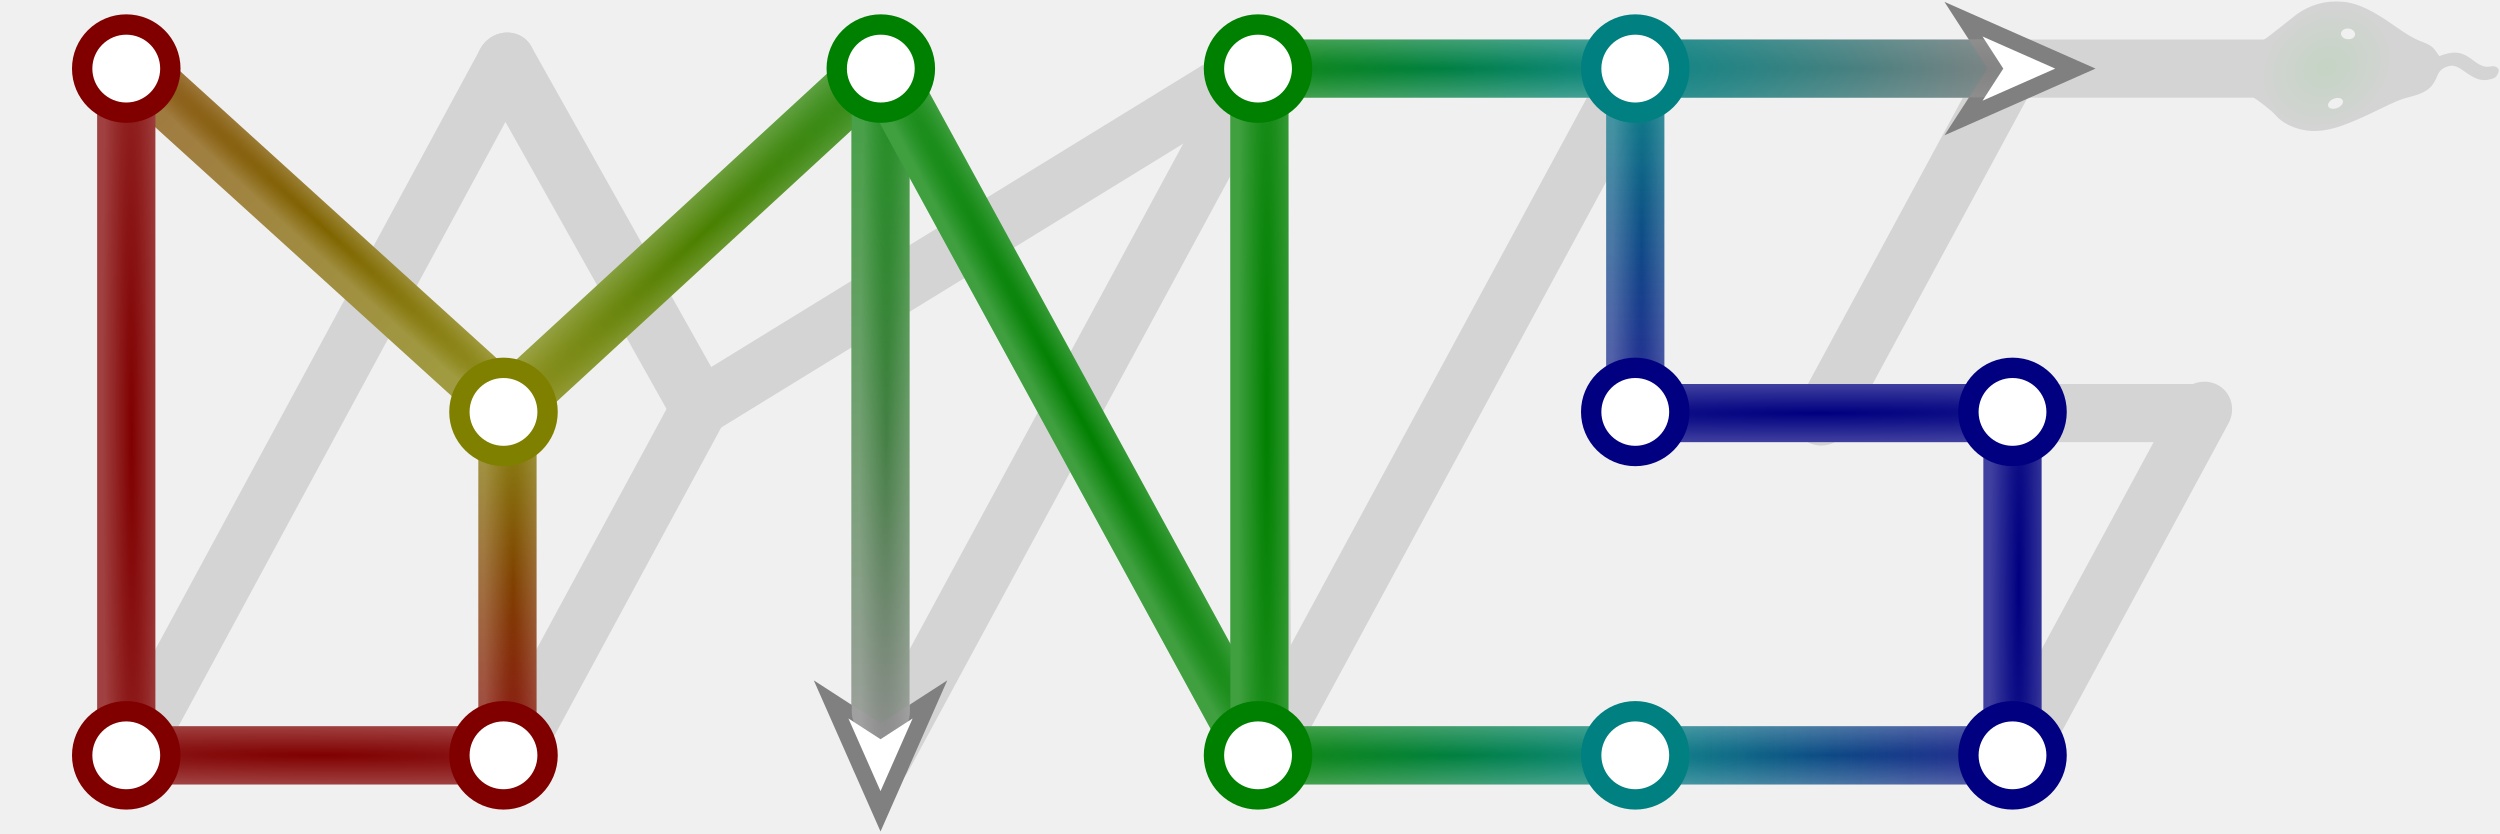
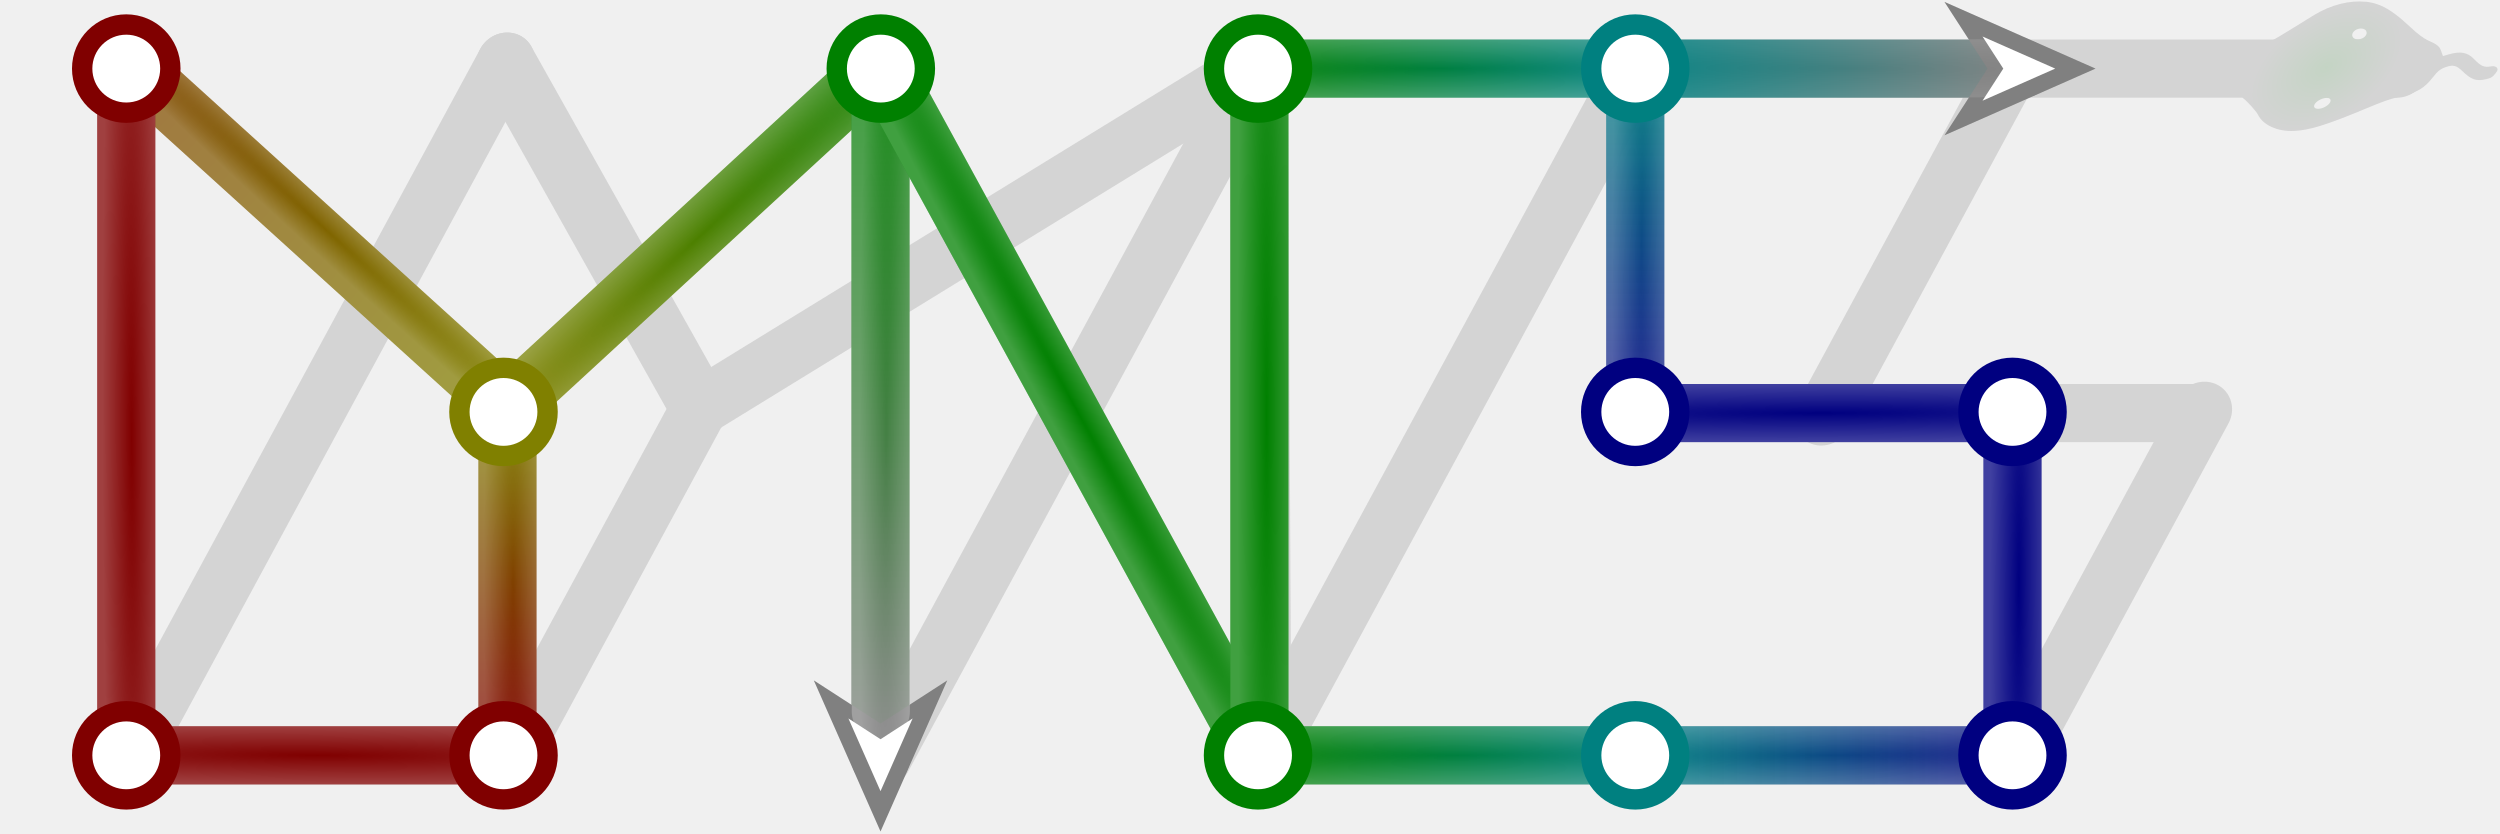
<svg xmlns="http://www.w3.org/2000/svg" xmlns:xlink="http://www.w3.org/1999/xlink" width="25.8mm" height="8.6mm" viewBox="0 0 25.8 8.6" version="1.1" id="svg8">
  <defs id="defs2">
    <linearGradient id="linearGradient1202">
      <stop style="stop-color:#408040;stop-opacity:1" offset="0" id="stop1198" />
      <stop style="stop-color:#808080;stop-opacity:1" offset="1" id="stop1200" />
    </linearGradient>
    <marker orient="auto" refY="0.0" refX="0.0" id="marker1627" style="overflow:visible;">
      <path id="path1625" d="M 0,0 5,-5 -12.5,0 5,5 Z" style="fill:#ffffff;fill-opacity:1;fill-rule:evenodd;stroke:#808080;stroke-width:1.3pt;stroke-opacity:1" transform="matrix(-0.11,0,0,-0.17,-0.47,0)" />
    </marker>
    <marker style="overflow:visible;" id="marker1211" refX="0.0" refY="0.0" orient="auto">
      <path transform="matrix(-0.11,0,0,-0.17,-0.47,0)" style="fill:#ffffff;fill-opacity:1;fill-rule:evenodd;stroke:#ffffff;stroke-width:1.3pt;stroke-opacity:1" d="M 0,0 5,-5 -12.5,0 5,5 Z" id="path1209" />
    </marker>
    <linearGradient id="linearGradient1199">
      <stop id="stop1195" offset="0" style="stop-color:#ffffff;stop-opacity:0" />
      <stop id="stop1197" offset="1" style="stop-color:#ffffff;stop-opacity:0.25" />
    </linearGradient>
    <marker style="overflow:visible;" id="marker7945" refX="0.0" refY="0.0" orient="auto">
      <path transform="matrix(-0.12,0,0,-0.18,-0.6,0)" style="fill:#ffffff;fill-opacity:1;fill-rule:evenodd;stroke:#808080;stroke-width:1.3pt;stroke-opacity:1" d="M 0,0 5,-5 -12.5,0 5,5 Z" id="path7943" />
    </marker>
    <marker style="overflow:visible;" id="marker7809" refX="0.0" refY="0.0" orient="auto">
      <path transform="matrix(-0.12,0,0,-0.2,-0.6,0)" style="fill:#ffffff;fill-opacity:1;fill-rule:evenodd;stroke:#808080;stroke-width:1.3pt;stroke-opacity:1" d="M 0,0 5,-5 -12.5,0 5,5 Z" id="path7807" />
    </marker>
    <marker orient="auto" refY="0.0" refX="0.0" id="Arrow1Mend" style="overflow:visible;">
      <path id="path1286" d="M 0,0 5,-5 -12.5,0 5,5 Z" style="fill:#ffffff;fill-opacity:1;fill-rule:evenodd;stroke:#808080;stroke-width:1.3pt;stroke-opacity:1" transform="matrix(-0.11,0,0,-0.17,-0.47,0)" />
    </marker>
    <marker orient="auto" refY="0.0" refX="0.0" id="Arrow2Mstart" style="overflow:visible">
      <path id="path1301" style="fill-rule:evenodd;stroke-width:0.625;stroke-linejoin:round;stroke:#808080;stroke-opacity:1;fill:#ffffff;fill-opacity:1" d="M 8.719,4.034 L -2.207,0.016 L 8.719,-4.002 C 6.973,-1.63 6.983,1.616 8.719,4.034 z " transform="scale(0.6) translate(0,0)" />
    </marker>
    <linearGradient id="linearGradient1273">
      <stop style="stop-color:#008080;stop-opacity:1" offset="0" id="stop1269" />
      <stop style="stop-color:#000080;stop-opacity:0.882" offset="1" id="stop1271" />
    </linearGradient>
    <linearGradient id="linearGradient1267">
      <stop id="stop1263" offset="0" style="stop-color:#008080;stop-opacity:1" />
      <stop id="stop1265" offset="1" style="stop-color:#808080;stop-opacity:1" />
    </linearGradient>
    <linearGradient id="linearGradient1251">
      <stop style="stop-color:#000080;stop-opacity:1;" offset="0" id="stop1247" />
      <stop style="stop-color:#000080;stop-opacity:1" offset="1" id="stop1249" />
    </linearGradient>
    <linearGradient id="linearGradient1235">
      <stop style="stop-color:#008000;stop-opacity:1;" offset="0" id="stop1231" />
      <stop style="stop-color:#808080;stop-opacity:1" offset="1" id="stop1233" />
    </linearGradient>
    <linearGradient id="linearGradient1227">
      <stop style="stop-color:#800000;stop-opacity:1;" offset="0" id="stop1223" />
      <stop style="stop-color:#800000;stop-opacity:1" offset="1" id="stop1225" />
    </linearGradient>
    <linearGradient id="linearGradient1219">
      <stop style="stop-color:#800000;stop-opacity:1;" offset="0" id="stop1215" />
      <stop style="stop-color:#800000;stop-opacity:1" offset="1" id="stop1217" />
    </linearGradient>
    <linearGradient id="linearGradient1203">
      <stop style="stop-color:#008000;stop-opacity:1" offset="0" id="stop1199" />
      <stop style="stop-color:#008080;stop-opacity:1" offset="1" id="stop1201" />
    </linearGradient>
    <linearGradient id="linearGradient1195">
      <stop style="stop-color:#808000;stop-opacity:1;" offset="0" id="stop1191" />
      <stop style="stop-color:#188000;stop-opacity:1" offset="1" id="stop1193" />
    </linearGradient>
    <linearGradient id="linearGradient1187">
      <stop style="stop-color:#808000;stop-opacity:1;" offset="0" id="stop1183" />
      <stop style="stop-color:#804800;stop-opacity:1" offset="1" id="stop1185" />
    </linearGradient>
    <linearGradient id="linearGradient1179">
      <stop style="stop-color:#808000;stop-opacity:1;" offset="0" id="stop1175" />
      <stop style="stop-color:#800000;stop-opacity:1" offset="1" id="stop1177" />
    </linearGradient>
    <linearGradient xlink:href="#linearGradient1219" id="linearGradient1115" gradientUnits="userSpaceOnUse" gradientTransform="translate(0.5033141,-0.00543768)" x1="0.8" y1="0.728" x2="0.8" y2="7.905" />
    <linearGradient xlink:href="#linearGradient1179" id="linearGradient1117" gradientUnits="userSpaceOnUse" gradientTransform="translate(0.5033141,-0.00543768)" x1="4.733" y1="4.296" x2="4.733" y2="7.911" />
    <linearGradient xlink:href="#linearGradient1235" id="linearGradient1119" gradientUnits="userSpaceOnUse" gradientTransform="translate(0.5033141,-0.00543768)" x1="8.584" y1="0.753" x2="8.607" y2="7.922" />
    <linearGradient xlink:href="#linearGradient1203" id="linearGradient1121" gradientUnits="userSpaceOnUse" gradientTransform="translate(0.5033141,-0.00543768)" x1="12.399" y1="0.8" x2="16.321" y2="0.8" />
    <linearGradient xlink:href="#linearGradient1203" id="linearGradient1123" gradientUnits="userSpaceOnUse" gradientTransform="translate(0.5033141,-0.00543768)" x1="12.588" y1="7.887" x2="16.486" y2="7.887" />
    <linearGradient xlink:href="#linearGradient1267" id="linearGradient1125" gradientUnits="userSpaceOnUse" gradientTransform="matrix(-1,0,0,1,37.2551,-0.00543768)" x1="20.372" y1="0.8" x2="16.38" y2="0.8" />
    <linearGradient xlink:href="#linearGradient1273" id="linearGradient1127" gradientUnits="userSpaceOnUse" gradientTransform="translate(0.5033141,-0.00543768)" x1="16.373" y1="0.812" x2="16.373" y2="4.391" />
    <linearGradient xlink:href="#linearGradient1251" id="linearGradient1129" gradientUnits="userSpaceOnUse" gradientTransform="translate(0.5033141,-0.00543768)" x1="16.321" y1="4.355" x2="20.254" y2="4.355" />
    <linearGradient xlink:href="#linearGradient1273" id="linearGradient1131" gradientUnits="userSpaceOnUse" gradientTransform="translate(0.5033141,-0.00543768)" x1="16.451" y1="7.887" x2="20.348" y2="7.887" />
    <linearGradient xlink:href="#linearGradient1195" id="linearGradient1133" gradientUnits="userSpaceOnUse" gradientTransform="translate(0.5033141,-0.00543768)" x1="4.733" y1="4.296" x2="8.584" y2="0.753" />
    <linearGradient xlink:href="#linearGradient1187" id="linearGradient1135" gradientUnits="userSpaceOnUse" gradientTransform="translate(0.5033141,-0.00543768)" x1="4.733" y1="4.296" x2="0.8" y2="0.728" />
    <linearGradient xlink:href="#linearGradient1227" id="linearGradient1137" gradientUnits="userSpaceOnUse" gradientTransform="translate(0.5033141,-0.00543768)" x1="4.698" y1="7.887" x2="0.835" y2="7.887" />
    <radialGradient xlink:href="#linearGradient1199" id="radialGradient1193" cx="1.359" cy="4.335" fx="1.359" fy="4.335" r="0.3" gradientTransform="matrix(0.9999949,-0.00318012,0.07794581,24.51023,-0.3378629,-101.6208)" gradientUnits="userSpaceOnUse" />
    <radialGradient xlink:href="#linearGradient1199" id="radialGradient1201" cx="4.183" cy="2.525" fx="4.183" fy="2.525" r="2.27" gradientTransform="matrix(0.07266078,-0.07940319,1.514525,1.385921,-0.7762188,-0.7189698)" gradientUnits="userSpaceOnUse" />
    <radialGradient xlink:href="#linearGradient1199" id="radialGradient1203" cx="5.295" cy="6.098" fx="5.295" fy="6.098" r="0.3" gradientTransform="matrix(1,0,0,15.06597,0,-85.77484)" gradientUnits="userSpaceOnUse" />
    <radialGradient xlink:href="#linearGradient1199" id="radialGradient1205" cx="3.27" cy="7.882" fx="3.27" fy="7.882" r="2.235" gradientTransform="matrix(2.612491,0.01585191,-8.143472e-4,0.1342094,-5.266382,6.771992)" gradientUnits="userSpaceOnUse" />
    <radialGradient xlink:href="#linearGradient1199" id="radialGradient1207" cx="7.173" cy="2.803" fx="7.173" fy="2.803" r="2.228" gradientTransform="matrix(1.630044,-1.508667,0.1097869,0.1186196,-4.7889,13.02526)" gradientUnits="userSpaceOnUse" />
    <radialGradient xlink:href="#linearGradient1199" id="radialGradient1267" cx="9.234" cy="4.556" fx="9.234" fy="4.556" r="0.689" gradientTransform="matrix(0.3997704,0.00142296,-0.03406224,9.569504,5.609619,-39.0526)" gradientUnits="userSpaceOnUse" />
    <radialGradient xlink:href="#linearGradient1199" id="radialGradient1581" cx="11.555" cy="4.33" fx="11.555" fy="4.33" r="2.257" gradientTransform="matrix(0.1099478,-0.06018356,1.565891,2.860686,3.053574,-7.385289)" gradientUnits="userSpaceOnUse" />
    <radialGradient xlink:href="#linearGradient1199" id="radialGradient1773" cx="13.071" cy="4.362" fx="13.071" fy="4.362" r="0.3" gradientTransform="matrix(1,0,0,28.86351,0,-121.5326)" gradientUnits="userSpaceOnUse" />
    <radialGradient xlink:href="#linearGradient1199" id="radialGradient1787" cx="14.863" cy="0.795" fx="14.863" fy="0.795" r="2.265" gradientTransform="matrix(2.654357,-1.0476959e-7,0,0.1324621,-24.58905,0.6893138)" gradientUnits="userSpaceOnUse" />
    <radialGradient xlink:href="#linearGradient1199" id="radialGradient1789" cx="15.04" cy="7.882" fx="15.04" fy="7.882" r="2.253" gradientTransform="matrix(2.579156,0,0,0.1331566,-23.75112,6.832125)" gradientUnits="userSpaceOnUse" />
    <radialGradient xlink:href="#linearGradient1199" id="radialGradient1791" cx="18.903" cy="7.882" fx="18.903" fy="7.882" r="2.253" gradientTransform="matrix(-2.621091,0.0104849,-5.3264906e-4,-0.1331554,68.45307,8.732899)" gradientUnits="userSpaceOnUse" />
    <radialGradient xlink:href="#linearGradient1199" id="radialGradient1799" cx="20.835" cy="6.116" fx="20.835" fy="6.116" r="0.3" gradientTransform="matrix(0.9999929,0.0037813,-0.07873493,20.82203,0.4816721,-121.3052)" gradientUnits="userSpaceOnUse" />
    <radialGradient xlink:href="#linearGradient1199" id="radialGradient1801" cx="18.791" cy="4.35" fx="18.791" fy="4.35" r="2.271" gradientTransform="matrix(-3.172472,0.0072818,-3.0325003e-4,-0.1321173,78.40465,4.787767)" gradientUnits="userSpaceOnUse" />
    <radialGradient xlink:href="#linearGradient1199" id="radialGradient1803" cx="16.81" cy="2.596" fx="16.81" fy="2.596" r="0.3" gradientTransform="matrix(-0.9999865,-0.00520304,0.110232,-21.1858,33.46549,57.67891)" gradientUnits="userSpaceOnUse" />
    <radialGradient xlink:href="#linearGradient1199" id="radialGradient1817" cx="19.103" cy="0.795" fx="19.103" fy="0.795" r="2.524" gradientTransform="matrix(-3.968186,-0.01871973,0.00128726,-0.2728728,94.90462,1.368973)" gradientUnits="userSpaceOnUse" />
-     <radialGradient xlink:href="#linearGradient1202" id="radialGradient1204" cx="71.027" cy="62.033" fx="71.027" fy="62.033" r="1.246" gradientTransform="matrix(-0.5695041,0,0.09405344,-0.5334036,105.6405,95.11156)" gradientUnits="userSpaceOnUse" />
+     <radialGradient xlink:href="#linearGradient1202" id="radialGradient1204" cx="71.027" cy="62.033" fx="71.027" fy="62.033" r="1.246" gradientTransform="matrix(-0.5695041,0,0.2835784,-0.5334036,93.87926,95.11156)" gradientUnits="userSpaceOnUse" />
  </defs>
  <g id="layer1" transform="translate(-47.01399,-61.3276)" style="display:inline;opacity:0.25">
    <g id="g1082" transform="matrix(1,0,-0.05254659,1,3.792217,-0.00543768)" style="stroke:#808080;stroke-opacity:1">
      <path style="fill:#000000;fill-opacity:1;stroke:#808080;stroke-width:0.6;stroke-linecap:round;stroke-linejoin:miter;stroke-miterlimit:6.897;stroke-dasharray:none;stroke-opacity:1;paint-order:stroke markers fill" d="m 51.697,61.969 -3.506,7.177" id="path940" />
      <path style="fill:#000000;fill-opacity:1;stroke:#808080;stroke-width:0.6;stroke-linecap:round;stroke-linejoin:miter;stroke-miterlimit:6.897;stroke-dasharray:none;stroke-opacity:1;paint-order:stroke markers fill" d="m 53.887,65.537 -1.766,3.614" id="path942" />
      <path style="fill:#000000;fill-opacity:1;stroke:#808080;stroke-width:0.6;stroke-linecap:round;stroke-linejoin:miter;stroke-miterlimit:6.897;stroke-dasharray:none;stroke-opacity:1;paint-order:stroke markers fill" d="m 59.469,61.993 -3.503,7.17" id="path944" />
      <path style="fill:#000000;fill-opacity:1;stroke:#808080;stroke-width:0.6;stroke-linecap:round;stroke-linejoin:miter;stroke-miterlimit:6.897;stroke-dasharray:none;stroke-opacity:1;paint-order:stroke markers fill" d="m 63.344,62.064 -3.462,7.087" id="path946" />
      <path style="fill:#000000;fill-opacity:1;stroke:#808080;stroke-width:0.6;stroke-linecap:round;stroke-linejoin:miter;stroke-miterlimit:6.897;stroke-dasharray:none;stroke-opacity:1;paint-order:stroke markers fill" d="M 67.182,62.041 H 63.261" id="path948" />
      <path style="fill:#000000;fill-opacity:1;stroke:#808080;stroke-width:0.6;stroke-linecap:round;stroke-linejoin:miter;stroke-miterlimit:6.897;stroke-dasharray:none;stroke-opacity:1;paint-order:stroke markers fill" d="M 63.886,69.128 H 59.988" id="path950" />
      <path style="fill:#000000;fill-opacity:1;stroke:#808080;stroke-width:0.6;stroke-linecap:round;stroke-linejoin:miter;stroke-miterlimit:6.897;stroke-dasharray:none;stroke-opacity:1;paint-order:stroke markers fill" d="M 71.234,62.041 H 67.241" id="path952" />
      <path style="fill:#000000;fill-opacity:1;stroke:#808080;stroke-width:0.6;stroke-linecap:round;stroke-linejoin:miter;stroke-miterlimit:6.897;stroke-dasharray:none;stroke-opacity:1;paint-order:stroke markers fill" d="m 67.229,62.052 -1.748,3.579" id="path954" />
      <path style="fill:#000000;fill-opacity:1;stroke:#808080;stroke-width:0.6;stroke-linecap:round;stroke-linejoin:miter;stroke-miterlimit:6.897;stroke-dasharray:none;stroke-opacity:1;paint-order:stroke markers fill" d="M 69.379,65.596 H 65.446" id="path956" />
      <path style="fill:#000000;fill-opacity:1;stroke:#808080;stroke-width:0.6;stroke-linecap:round;stroke-linejoin:miter;stroke-miterlimit:6.897;stroke-dasharray:none;stroke-opacity:1;paint-order:stroke markers fill" d="m 67.654,69.151 1.748,-3.579" id="path958" />
      <path style="fill:#000000;fill-opacity:1;stroke:#808080;stroke-width:0.6;stroke-linecap:round;stroke-linejoin:miter;stroke-miterlimit:6.897;stroke-dasharray:none;stroke-opacity:1;paint-order:stroke markers fill" d="M 67.748,69.128 H 63.85" id="path960" />
      <path style="fill:#000000;fill-opacity:1;stroke:#808080;stroke-width:0.6;stroke-linecap:round;stroke-linejoin:miter;stroke-miterlimit:6.897;stroke-dasharray:none;stroke-opacity:1;paint-order:stroke markers fill" d="M 59.882,69.151 59.469,61.993" id="path962" />
      <path style="fill:#000000;fill-opacity:1;stroke:#808080;stroke-width:0.6;stroke-linecap:round;stroke-linejoin:miter;stroke-miterlimit:6.897;stroke-dasharray:none;stroke-opacity:1;paint-order:stroke markers fill" d="m 53.887,65.537 5.582,-3.544" id="path964" />
      <path style="fill:#000000;fill-opacity:1;stroke:#808080;stroke-width:0.6;stroke-linecap:round;stroke-linejoin:miter;stroke-miterlimit:6.897;stroke-dasharray:none;stroke-opacity:1;paint-order:stroke markers fill" d="M 53.887,65.537 51.697,61.969" id="path966" />
      <path style="fill:#000000;fill-opacity:1;stroke:#808080;stroke-width:0.6;stroke-linecap:round;stroke-linejoin:miter;stroke-miterlimit:6.897;stroke-dasharray:none;stroke-opacity:1;paint-order:stroke markers fill" d="M 48.235,69.128 H 52.097" id="path968" />
    </g>
-     <path style="fill:url(#radialGradient1204);fill-opacity:1;stroke:none;stroke-width:0.01;stroke-opacity:1" d="m 71.191,61.346 c -0.17,-0.017 -0.343,0.03 -0.482,0.135 -0.052,0.039 -0.307,0.247 -0.333,0.257 l -0.105,0.598 c -0.001,0.008 0.001,-0.007 0,0 0.05,0.027 0.19,0.137 0.222,0.175 0.091,0.108 0.262,0.175 0.429,0.168 0.157,-0.007 0.31,-0.059 0.652,-0.226 0.164,-0.08 0.218,-0.102 0.301,-0.123 0.174,-0.044 0.238,-0.09 0.287,-0.208 0.026,-0.062 0.049,-0.086 0.104,-0.106 0.059,-0.021 0.097,-0.011 0.174,0.044 0.123,0.089 0.187,0.109 0.276,0.085 0.045,-0.012 0.052,-0.016 0.067,-0.04 0.009,-0.014 0.017,-0.035 0.018,-0.046 0.003,-0.03 -0.035,-0.054 -0.074,-0.047 -0.071,0.014 -0.108,7.56e-4 -0.208,-0.075 -0.092,-0.07 -0.167,-0.083 -0.279,-0.048 l -0.053,0.017 -0.034,-0.048 c -0.037,-0.053 -0.062,-0.069 -0.177,-0.113 -0.051,-0.02 -0.13,-0.066 -0.226,-0.134 -0.175,-0.123 -0.288,-0.188 -0.393,-0.227 -0.054,-0.02 -0.11,-0.033 -0.167,-0.039 z m 0.046,0.276 c 0.011,-5.9e-4 0.023,9.18e-4 0.034,0.004 0.038,0.013 0.057,0.046 0.043,0.074 -0.014,0.028 -0.056,0.041 -0.093,0.029 -0.038,-0.012 -0.058,-0.046 -0.043,-0.074 0.01,-0.019 0.033,-0.032 0.06,-0.033 z m -0.099,0.716 c 0.03,-9.27e-4 0.052,0.012 0.055,0.034 0.004,0.028 -0.027,0.062 -0.07,0.074 -0.042,0.012 -0.079,-5.06e-4 -0.083,-0.029 -0.004,-0.028 0.027,-0.062 0.07,-0.074 0.009,-0.003 0.019,-0.004 0.028,-0.005 z" id="path1176" />
+     <path style="fill:url(#radialGradient1204);fill-opacity:1;stroke:none;stroke-width:0.01;stroke-opacity:1" d="m 71.427,61.346 c -0.164,-0.017 -0.354,0.03 -0.529,0.135 -0.066,0.039 -0.394,0.247 -0.424,0.257 l -0.318,0.598 c -0.004,0.008 0.004,-0.007 0,0 0.041,0.027 0.141,0.137 0.16,0.175 0.053,0.108 0.2,0.175 0.37,0.168 0.16,-0.007 0.331,-0.059 0.732,-0.226 0.193,-0.08 0.254,-0.102 0.345,-0.123 0.19,-0.044 0.271,-0.09 0.361,-0.208 0.048,-0.062 0.079,-0.086 0.142,-0.106 0.066,-0.021 0.101,-0.011 0.158,0.044 0.091,0.089 0.148,0.109 0.245,0.085 0.049,-0.012 0.058,-0.016 0.081,-0.04 0.014,-0.014 0.03,-0.035 0.035,-0.046 0.014,-0.03 -0.016,-0.054 -0.058,-0.047 -0.076,0.014 -0.108,7.56e-4 -0.181,-0.075 -0.067,-0.07 -0.138,-0.083 -0.262,-0.048 l -0.059,0.017 -0.017,-0.048 c -0.019,-0.053 -0.037,-0.069 -0.136,-0.113 -0.044,-0.02 -0.107,-0.066 -0.179,-0.134 -0.131,-0.123 -0.221,-0.188 -0.312,-0.227 -0.047,-0.02 -0.099,-0.033 -0.153,-0.039 z m -0.052,0.276 c 0.012,-5.9e-4 0.023,9.18e-4 0.032,0.004 0.033,0.013 0.041,0.046 0.017,0.074 -0.024,0.028 -0.07,0.041 -0.104,0.029 -0.034,-0.012 -0.041,-0.046 -0.017,-0.074 0.016,-0.019 0.044,-0.032 0.072,-0.033 z m -0.353,0.716 c 0.031,-9.27e-4 0.048,0.012 0.043,0.034 -0.006,0.028 -0.049,0.062 -0.096,0.074 -0.046,0.012 -0.079,-5.06e-4 -0.073,-0.029 0.006,-0.028 0.049,-0.062 0.096,-0.074 0.011,-0.003 0.021,-0.004 0.03,-0.005 z" id="path1176" />
  </g>
  <g id="layer2" style="display:inline" transform="translate(-1e-6,-0.087051)">
    <path style="display:inline;fill:#ffffff;fill-opacity:1;stroke:url(#linearGradient1135);stroke-width:0.6;stroke-linecap:round;stroke-linejoin:miter;stroke-miterlimit:6.897;stroke-dasharray:none;stroke-opacity:1;paint-order:stroke markers fill" d="M 5.237,4.291 1.303,0.723" id="path1124" />
    <path id="path1057" d="M 5.237,4.291 1.303,0.723" style="display:inline;fill:#ffffff;fill-opacity:1;stroke:url(#radialGradient1201);stroke-width:0.6;stroke-linecap:round;stroke-linejoin:miter;stroke-miterlimit:6.897;stroke-dasharray:none;stroke-opacity:1;paint-order:stroke markers fill" />
    <path style="display:inline;fill:#ffffff;fill-opacity:1;stroke:url(#linearGradient1115);stroke-width:0.6;stroke-linecap:round;stroke-linejoin:miter;stroke-miterlimit:6.897;stroke-dasharray:none;stroke-opacity:1;paint-order:stroke markers fill" d="M 1.303,0.723 V 7.899" id="path1096" />
    <path style="display:inline;fill:#ffffff;fill-opacity:1;stroke:url(#linearGradient1117);stroke-width:0.6;stroke-linecap:round;stroke-linejoin:miter;stroke-miterlimit:6.897;stroke-dasharray:none;stroke-opacity:1;paint-order:stroke markers fill" d="m 5.237,4.291 v 3.614" id="path1098" />
    <path style="display:inline;fill:#ffffff;fill-opacity:1;stroke:url(#linearGradient1121);stroke-width:0.6;stroke-linecap:round;stroke-linejoin:miter;stroke-miterlimit:6.897;stroke-dasharray:none;stroke-opacity:1;paint-order:stroke markers fill" d="M 16.824,0.795 H 12.902" id="path1104" />
    <path style="display:inline;fill:#ffffff;fill-opacity:1;stroke:url(#linearGradient1123);stroke-width:0.6;stroke-linecap:round;stroke-linejoin:miter;stroke-miterlimit:6.897;stroke-dasharray:none;stroke-opacity:1;paint-order:stroke markers fill" d="M 16.989,7.882 H 13.091" id="path1106" />
    <path style="display:inline;fill:#ffffff;fill-opacity:1;stroke:url(#linearGradient1125);stroke-width:0.6;stroke-linecap:round;stroke-linejoin:miter;stroke-miterlimit:6.897;stroke-dasharray:none;stroke-opacity:1;marker-end:url(#marker1627);paint-order:stroke markers fill" d="m 16.883,0.795 h 3.992" id="path1108" />
    <path style="display:inline;fill:#ffffff;fill-opacity:1;stroke:url(#linearGradient1127);stroke-width:0.6;stroke-linecap:round;stroke-linejoin:miter;stroke-miterlimit:6.897;stroke-dasharray:none;stroke-opacity:1;paint-order:stroke markers fill" d="M 16.876,0.806 V 4.385" id="path1112" />
    <path style="display:inline;fill:#ffffff;fill-opacity:1;stroke:url(#linearGradient1129);stroke-width:0.6;stroke-linecap:round;stroke-linejoin:miter;stroke-miterlimit:6.897;stroke-dasharray:none;stroke-opacity:1;paint-order:stroke markers fill" d="M 20.757,4.35 H 16.824" id="path1114" />
    <path style="display:inline;fill:#ffffff;fill-opacity:1;stroke:#000080;stroke-width:0.6;stroke-linecap:round;stroke-linejoin:miter;stroke-miterlimit:6.897;stroke-dasharray:none;stroke-opacity:1;paint-order:stroke markers fill" d="M 20.769,7.905 V 4.326" id="path1116" />
    <path style="display:inline;fill:#ffffff;fill-opacity:1;stroke:url(#linearGradient1131);stroke-width:0.6;stroke-linecap:round;stroke-linejoin:miter;stroke-miterlimit:6.897;stroke-dasharray:none;stroke-opacity:1;paint-order:stroke markers fill" d="M 20.852,7.882 H 16.954" id="path1118" />
    <path style="display:inline;fill:#ffffff;fill-opacity:1;stroke:url(#linearGradient1133);stroke-width:0.6;stroke-linecap:round;stroke-linejoin:miter;stroke-miterlimit:6.897;stroke-dasharray:none;stroke-opacity:1;paint-order:stroke markers fill" d="M 5.237,4.291 9.087,0.747" id="path1122" />
    <path id="path1055" d="M 5.237,4.291 9.087,0.747" style="display:inline;fill:#ffffff;fill-opacity:1;stroke:url(#radialGradient1207);stroke-width:0.6;stroke-linecap:round;stroke-linejoin:miter;stroke-miterlimit:6.897;stroke-dasharray:none;stroke-opacity:1;paint-order:stroke markers fill" />
    <path style="display:inline;fill:#ffffff;fill-opacity:1;stroke:url(#linearGradient1119);stroke-width:0.6;stroke-linecap:round;stroke-linejoin:miter;stroke-miterlimit:6.897;stroke-dasharray:none;stroke-opacity:1;marker-end:url(#Arrow1Mend);paint-order:stroke markers fill" d="M 9.087,0.747 V 7.917" id="path1100" />
    <path style="display:inline;fill:#ffffff;fill-opacity:1;stroke:url(#linearGradient1137);stroke-width:0.6;stroke-linecap:round;stroke-linejoin:miter;stroke-miterlimit:6.897;stroke-dasharray:none;stroke-opacity:1;paint-order:stroke markers fill" d="m 1.339,7.882 h 3.862" id="path1126" />
    <path id="path1031" d="M 1.303,0.723 V 7.899" style="display:inline;fill:#ffffff;fill-opacity:1;stroke:url(#radialGradient1193);stroke-width:0.6;stroke-linecap:round;stroke-linejoin:miter;stroke-miterlimit:6.897;stroke-dasharray:none;stroke-opacity:1;paint-order:stroke markers fill" />
    <path id="path1033" d="m 5.237,4.291 v 3.614" style="display:inline;fill:#ffffff;fill-opacity:1;stroke:url(#radialGradient1203);stroke-width:0.6;stroke-linecap:round;stroke-linejoin:miter;stroke-miterlimit:6.897;stroke-dasharray:none;stroke-opacity:1;paint-order:stroke markers fill" />
    <path id="path1035" d="m 9.087,0.747 0.003,6.682" style="display:inline;fill:#ffffff;fill-opacity:1;stroke:url(#radialGradient1267);stroke-width:0.6;stroke-linecap:round;stroke-linejoin:miter;stroke-miterlimit:6.897;stroke-dasharray:none;stroke-opacity:1;paint-order:stroke markers fill" />
    <path style="display:inline;fill:#ffffff;fill-opacity:1;stroke:#008000;stroke-width:0.6;stroke-linecap:round;stroke-linejoin:miter;stroke-miterlimit:6.897;stroke-dasharray:none;stroke-opacity:1;paint-order:stroke markers fill" d="M 12.997,7.905 9.087,0.747" id="path1120" />
    <path id="path1039" d="M 16.824,0.795 H 12.902" style="display:inline;fill:#ffffff;fill-opacity:1;stroke:url(#radialGradient1787);stroke-width:0.6;stroke-linecap:round;stroke-linejoin:miter;stroke-miterlimit:6.897;stroke-dasharray:none;stroke-opacity:1;paint-order:stroke markers fill" />
    <path id="path1041" d="M 16.989,7.882 H 13.091" style="display:inline;fill:#ffffff;fill-opacity:1;stroke:url(#radialGradient1789);stroke-width:0.6;stroke-linecap:round;stroke-linejoin:miter;stroke-miterlimit:6.897;stroke-dasharray:none;stroke-opacity:1;paint-order:stroke markers fill" />
    <path id="path1043" d="m 16.883,0.795 3.548,-0.003" style="display:inline;fill:#ffffff;fill-opacity:1;stroke:url(#radialGradient1817);stroke-width:0.6;stroke-linecap:round;stroke-linejoin:miter;stroke-miterlimit:6.897;stroke-dasharray:none;stroke-opacity:1;paint-order:stroke markers fill" />
    <path id="path1045" d="M 16.876,0.806 V 4.385" style="display:inline;fill:#ffffff;fill-opacity:1;stroke:url(#radialGradient1803);stroke-width:0.6;stroke-linecap:round;stroke-linejoin:miter;stroke-miterlimit:6.897;stroke-dasharray:none;stroke-opacity:1;paint-order:stroke markers fill" />
    <path id="path1047" d="M 20.757,4.35 H 16.824" style="display:inline;fill:#ffffff;fill-opacity:1;stroke:url(#radialGradient1801);stroke-width:0.6;stroke-linecap:round;stroke-linejoin:miter;stroke-miterlimit:6.897;stroke-dasharray:none;stroke-opacity:1;paint-order:stroke markers fill" />
    <path id="path1049" d="M 20.769,7.905 V 4.326" style="display:inline;fill:#ffffff;fill-opacity:1;stroke:url(#radialGradient1799);stroke-width:0.6;stroke-linecap:round;stroke-linejoin:miter;stroke-miterlimit:6.897;stroke-dasharray:none;stroke-opacity:1;paint-order:stroke markers fill" />
    <path id="path1051" d="M 20.852,7.882 H 16.954" style="display:inline;fill:#ffffff;fill-opacity:1;stroke:url(#radialGradient1791);stroke-width:0.6;stroke-linecap:round;stroke-linejoin:miter;stroke-miterlimit:6.897;stroke-dasharray:none;stroke-opacity:1;paint-order:stroke markers fill" />
    <path id="path1053" d="M 12.997,7.905 9.087,0.747" style="display:inline;fill:#ffffff;fill-opacity:1;stroke:url(#radialGradient1581);stroke-width:0.6;stroke-linecap:round;stroke-linejoin:miter;stroke-miterlimit:6.897;stroke-dasharray:none;stroke-opacity:1;paint-order:stroke markers fill" />
    <path style="display:inline;fill:#ffffff;fill-opacity:1;stroke:#008000;stroke-width:0.6;stroke-linecap:round;stroke-linejoin:miter;stroke-miterlimit:6.897;stroke-dasharray:none;stroke-opacity:1;paint-order:stroke markers fill" d="M 12.997,0.818 V 7.905" id="path1102" />
    <path id="path1059" d="m 1.339,7.882 h 3.862" style="display:inline;fill:#ffffff;fill-opacity:1;stroke:url(#radialGradient1205);stroke-width:0.6;stroke-linecap:round;stroke-linejoin:miter;stroke-miterlimit:6.897;stroke-dasharray:none;stroke-opacity:1;paint-order:stroke markers fill" />
    <circle r="0.35" cy="4.338" cx="5.196" id="circle1061" style="display:inline;opacity:1;vector-effect:none;fill:#ffffff;fill-opacity:1;stroke:#808000;stroke-width:0.42;stroke-linecap:butt;stroke-linejoin:miter;stroke-miterlimit:6.897;stroke-dasharray:none;stroke-dashoffset:0;stroke-opacity:1;paint-order:stroke markers fill" />
    <circle r="0.35" cy="4.338" cx="16.876" id="circle1063" style="display:inline;opacity:1;vector-effect:none;fill:#ffffff;fill-opacity:1;stroke:#000080;stroke-width:0.42;stroke-linecap:butt;stroke-linejoin:miter;stroke-miterlimit:6.897;stroke-dasharray:none;stroke-dashoffset:0;stroke-opacity:1;paint-order:stroke markers fill" />
    <circle r="0.35" cy="4.338" cx="20.769" id="circle1065" style="display:inline;opacity:1;vector-effect:none;fill:#ffffff;fill-opacity:1;stroke:#000080;stroke-width:0.42;stroke-linecap:butt;stroke-linejoin:miter;stroke-miterlimit:6.897;stroke-dasharray:none;stroke-dashoffset:0;stroke-opacity:1;paint-order:stroke markers fill" />
    <circle r="0.35" cy="7.882" cx="1.303" id="circle1067" style="display:inline;opacity:1;vector-effect:none;fill:#ffffff;fill-opacity:1;stroke:#800000;stroke-width:0.42;stroke-linecap:butt;stroke-linejoin:miter;stroke-miterlimit:6.897;stroke-dasharray:none;stroke-dashoffset:0;stroke-opacity:1;paint-order:stroke markers fill" />
    <circle r="0.35" cy="7.882" cx="5.196" id="circle1069" style="display:inline;opacity:1;vector-effect:none;fill:#ffffff;fill-opacity:1;stroke:#800000;stroke-width:0.42;stroke-linecap:butt;stroke-linejoin:miter;stroke-miterlimit:6.897;stroke-dasharray:none;stroke-dashoffset:0;stroke-opacity:1;paint-order:stroke markers fill" />
    <path id="path1037" d="M 12.997,0.818 V 7.905" style="display:inline;fill:#ffffff;fill-opacity:1;stroke:url(#radialGradient1773);stroke-width:0.6;stroke-linecap:round;stroke-linejoin:miter;stroke-miterlimit:6.897;stroke-dasharray:none;stroke-opacity:1;paint-order:stroke markers fill" />
    <circle r="0.35" cy="7.882" cx="12.983" id="circle1071" style="display:inline;opacity:1;vector-effect:none;fill:#ffffff;fill-opacity:1;stroke:#008000;stroke-width:0.42;stroke-linecap:butt;stroke-linejoin:miter;stroke-miterlimit:6.897;stroke-dasharray:none;stroke-dashoffset:0;stroke-opacity:1;paint-order:stroke markers fill" />
    <circle r="0.35" cy="7.882" cx="16.876" id="circle1073" style="display:inline;opacity:1;vector-effect:none;fill:#ffffff;fill-opacity:1;stroke:#008080;stroke-width:0.42;stroke-linecap:butt;stroke-linejoin:miter;stroke-miterlimit:6.897;stroke-dasharray:none;stroke-dashoffset:0;stroke-opacity:1;paint-order:stroke markers fill" />
    <circle r="0.35" cy="7.882" cx="20.769" id="circle1075" style="display:inline;opacity:1;vector-effect:none;fill:#ffffff;fill-opacity:1;stroke:#000080;stroke-width:0.42;stroke-linecap:butt;stroke-linejoin:miter;stroke-miterlimit:6.897;stroke-dasharray:none;stroke-dashoffset:0;stroke-opacity:1;paint-order:stroke markers fill" />
    <circle r="0.35" cy="0.795" cx="1.303" id="circle1077" style="display:inline;opacity:1;vector-effect:none;fill:#ffffff;fill-opacity:1;stroke:#800000;stroke-width:0.42;stroke-linecap:butt;stroke-linejoin:miter;stroke-miterlimit:6.897;stroke-dasharray:none;stroke-dashoffset:0;stroke-opacity:1;paint-order:stroke markers fill" />
    <circle r="0.35" cy="0.795" cx="9.09" id="circle1079" style="display:inline;opacity:1;vector-effect:none;fill:#ffffff;fill-opacity:1;stroke:#008000;stroke-width:0.42;stroke-linecap:butt;stroke-linejoin:miter;stroke-miterlimit:6.897;stroke-dasharray:none;stroke-dashoffset:0;stroke-opacity:1;paint-order:stroke markers fill" />
    <circle r="0.35" cy="0.795" cx="12.983" id="circle1081" style="display:inline;opacity:1;vector-effect:none;fill:#ffffff;fill-opacity:1;stroke:#008000;stroke-width:0.42;stroke-linecap:butt;stroke-linejoin:miter;stroke-miterlimit:6.897;stroke-dasharray:none;stroke-dashoffset:0;stroke-opacity:1;paint-order:stroke markers fill" />
    <circle r="0.35" cy="0.795" cx="16.876" id="circle1083" style="display:inline;opacity:1;vector-effect:none;fill:#ffffff;fill-opacity:1;stroke:#008080;stroke-width:0.42;stroke-linecap:butt;stroke-linejoin:miter;stroke-miterlimit:6.897;stroke-dasharray:none;stroke-dashoffset:0;stroke-opacity:1;paint-order:stroke markers fill" />
    <path style="fill:#1e1e27;fill-opacity:1;stroke:#000000;stroke-width:0.011;stroke-opacity:1" d="m 34.566,-0.815 c -2.52e-4,-1.235e-4 -7.86e-4,-9.146e-4 -0.001,-0.001 v 0.046 c 0.002,0.006 0.002,-0.014 0.001,-0.045 z" id="path1064" />
  </g>
</svg>
